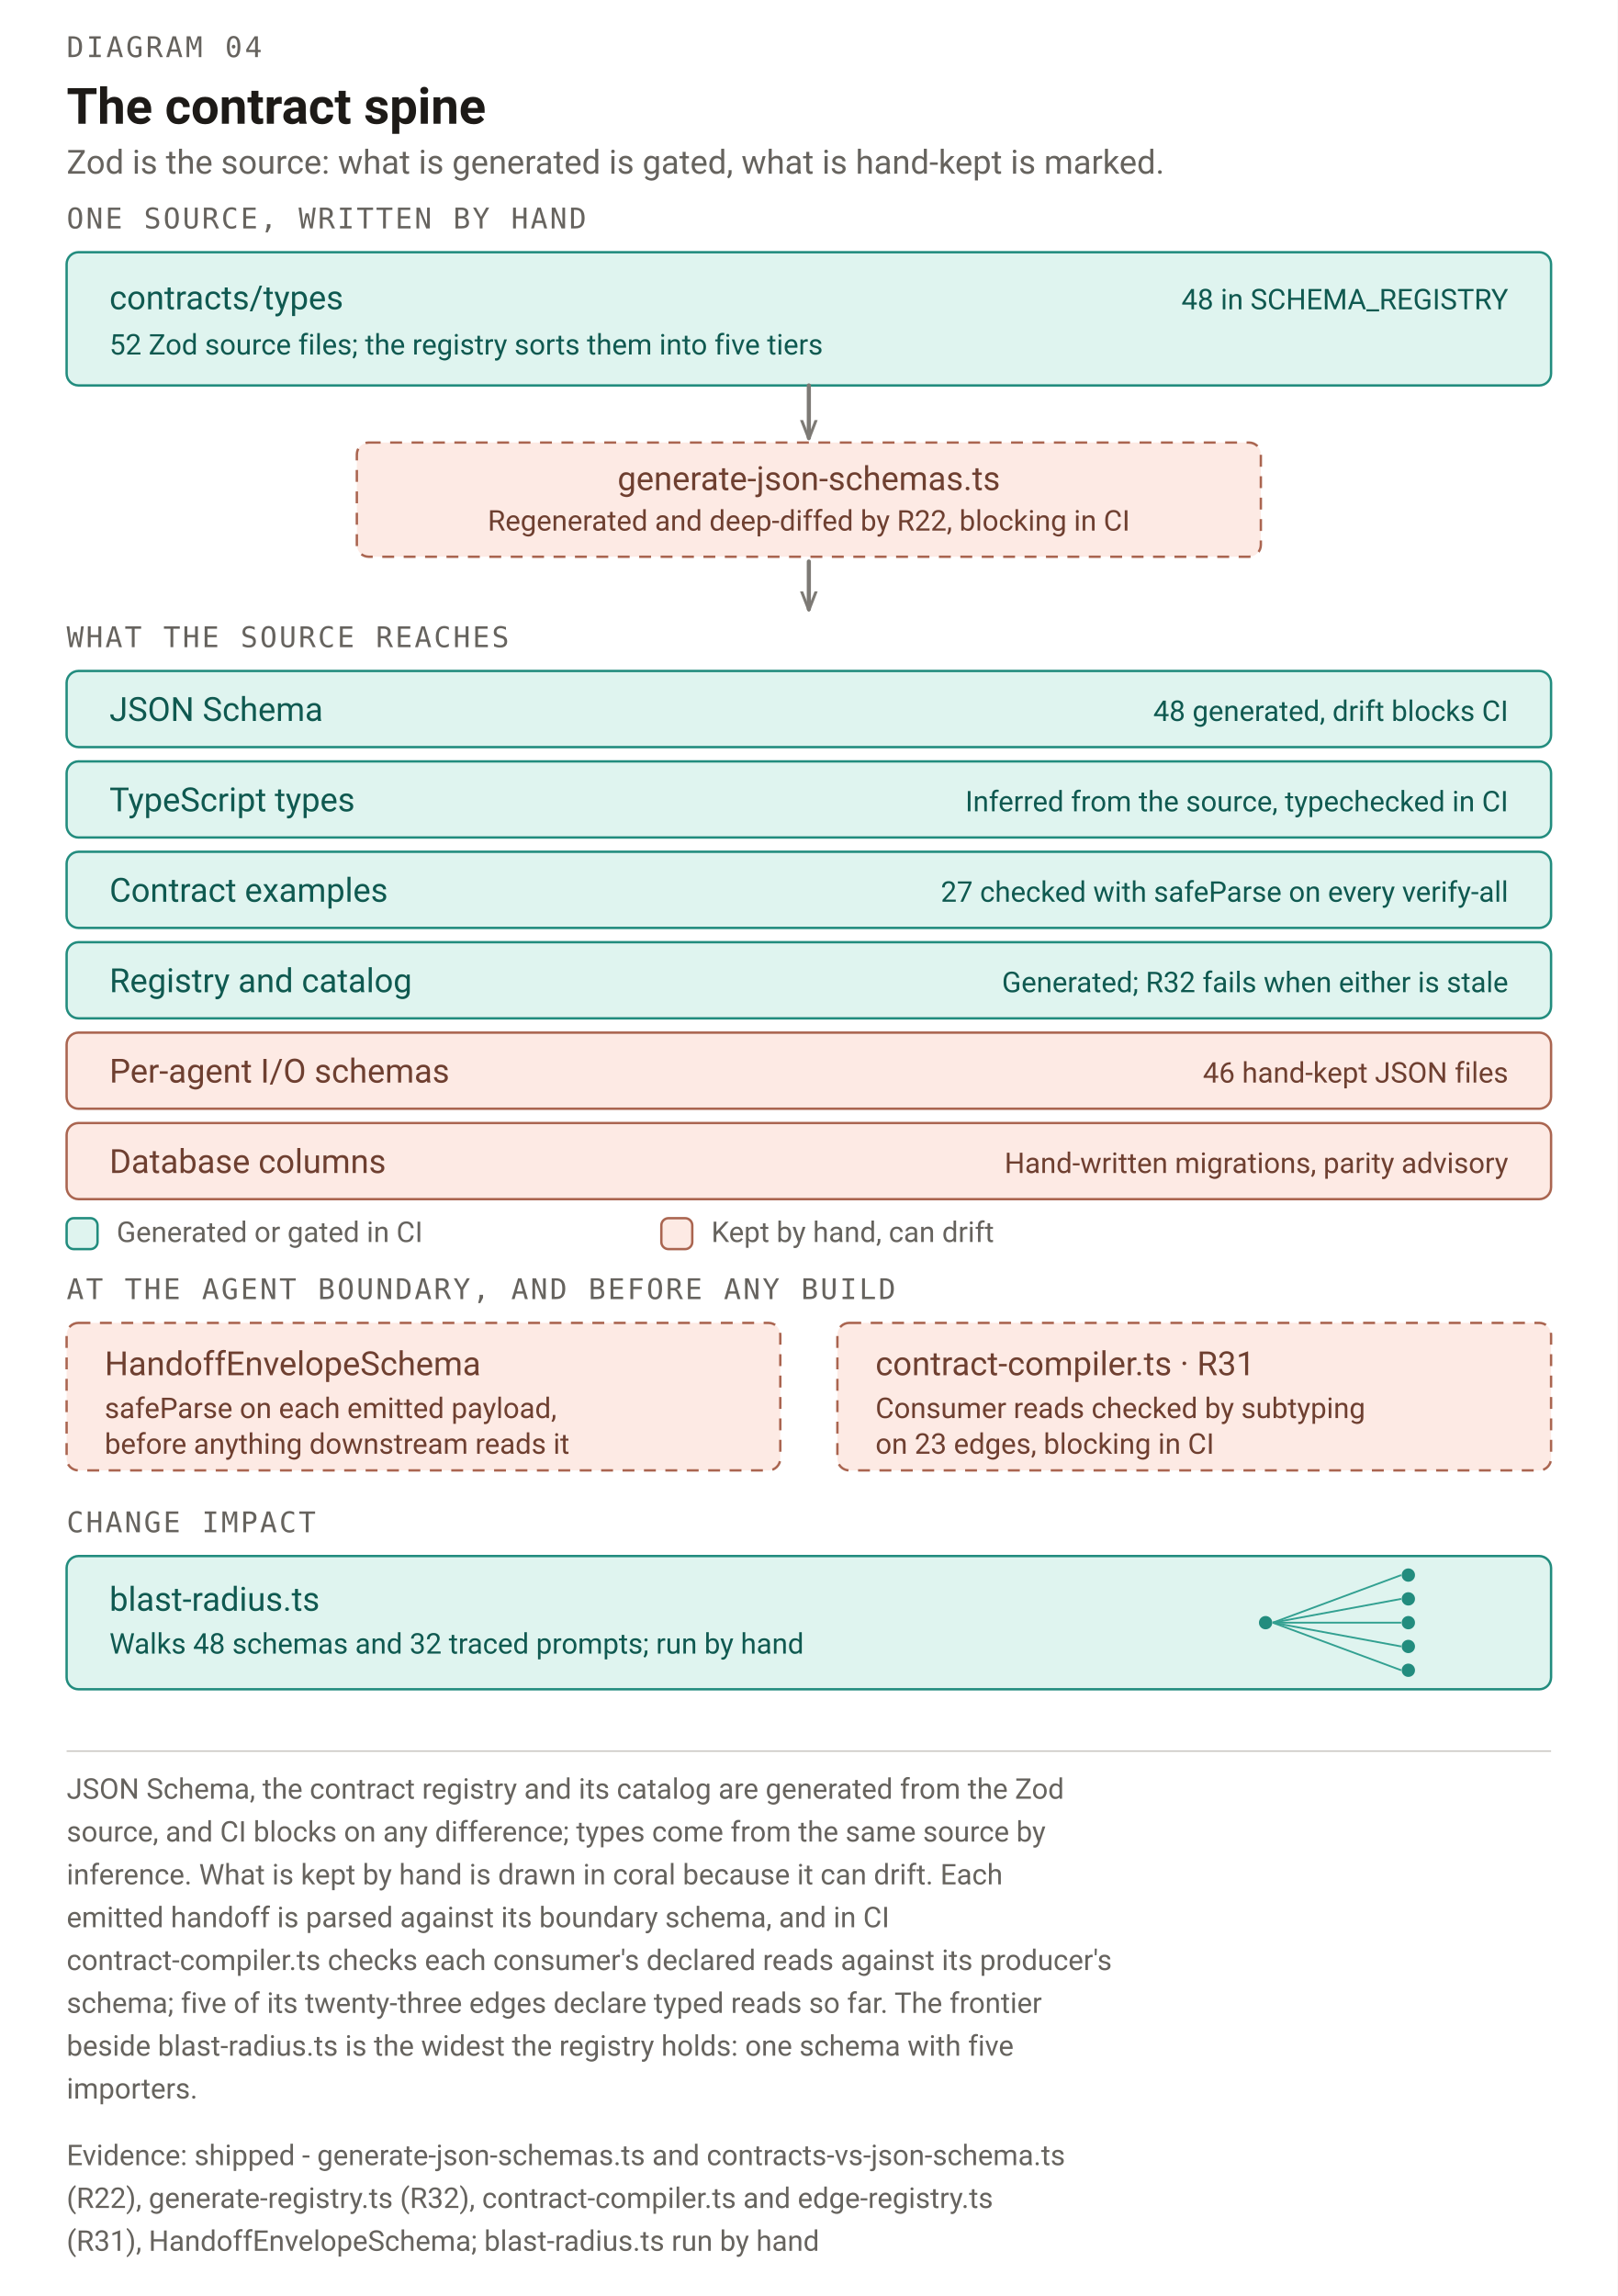
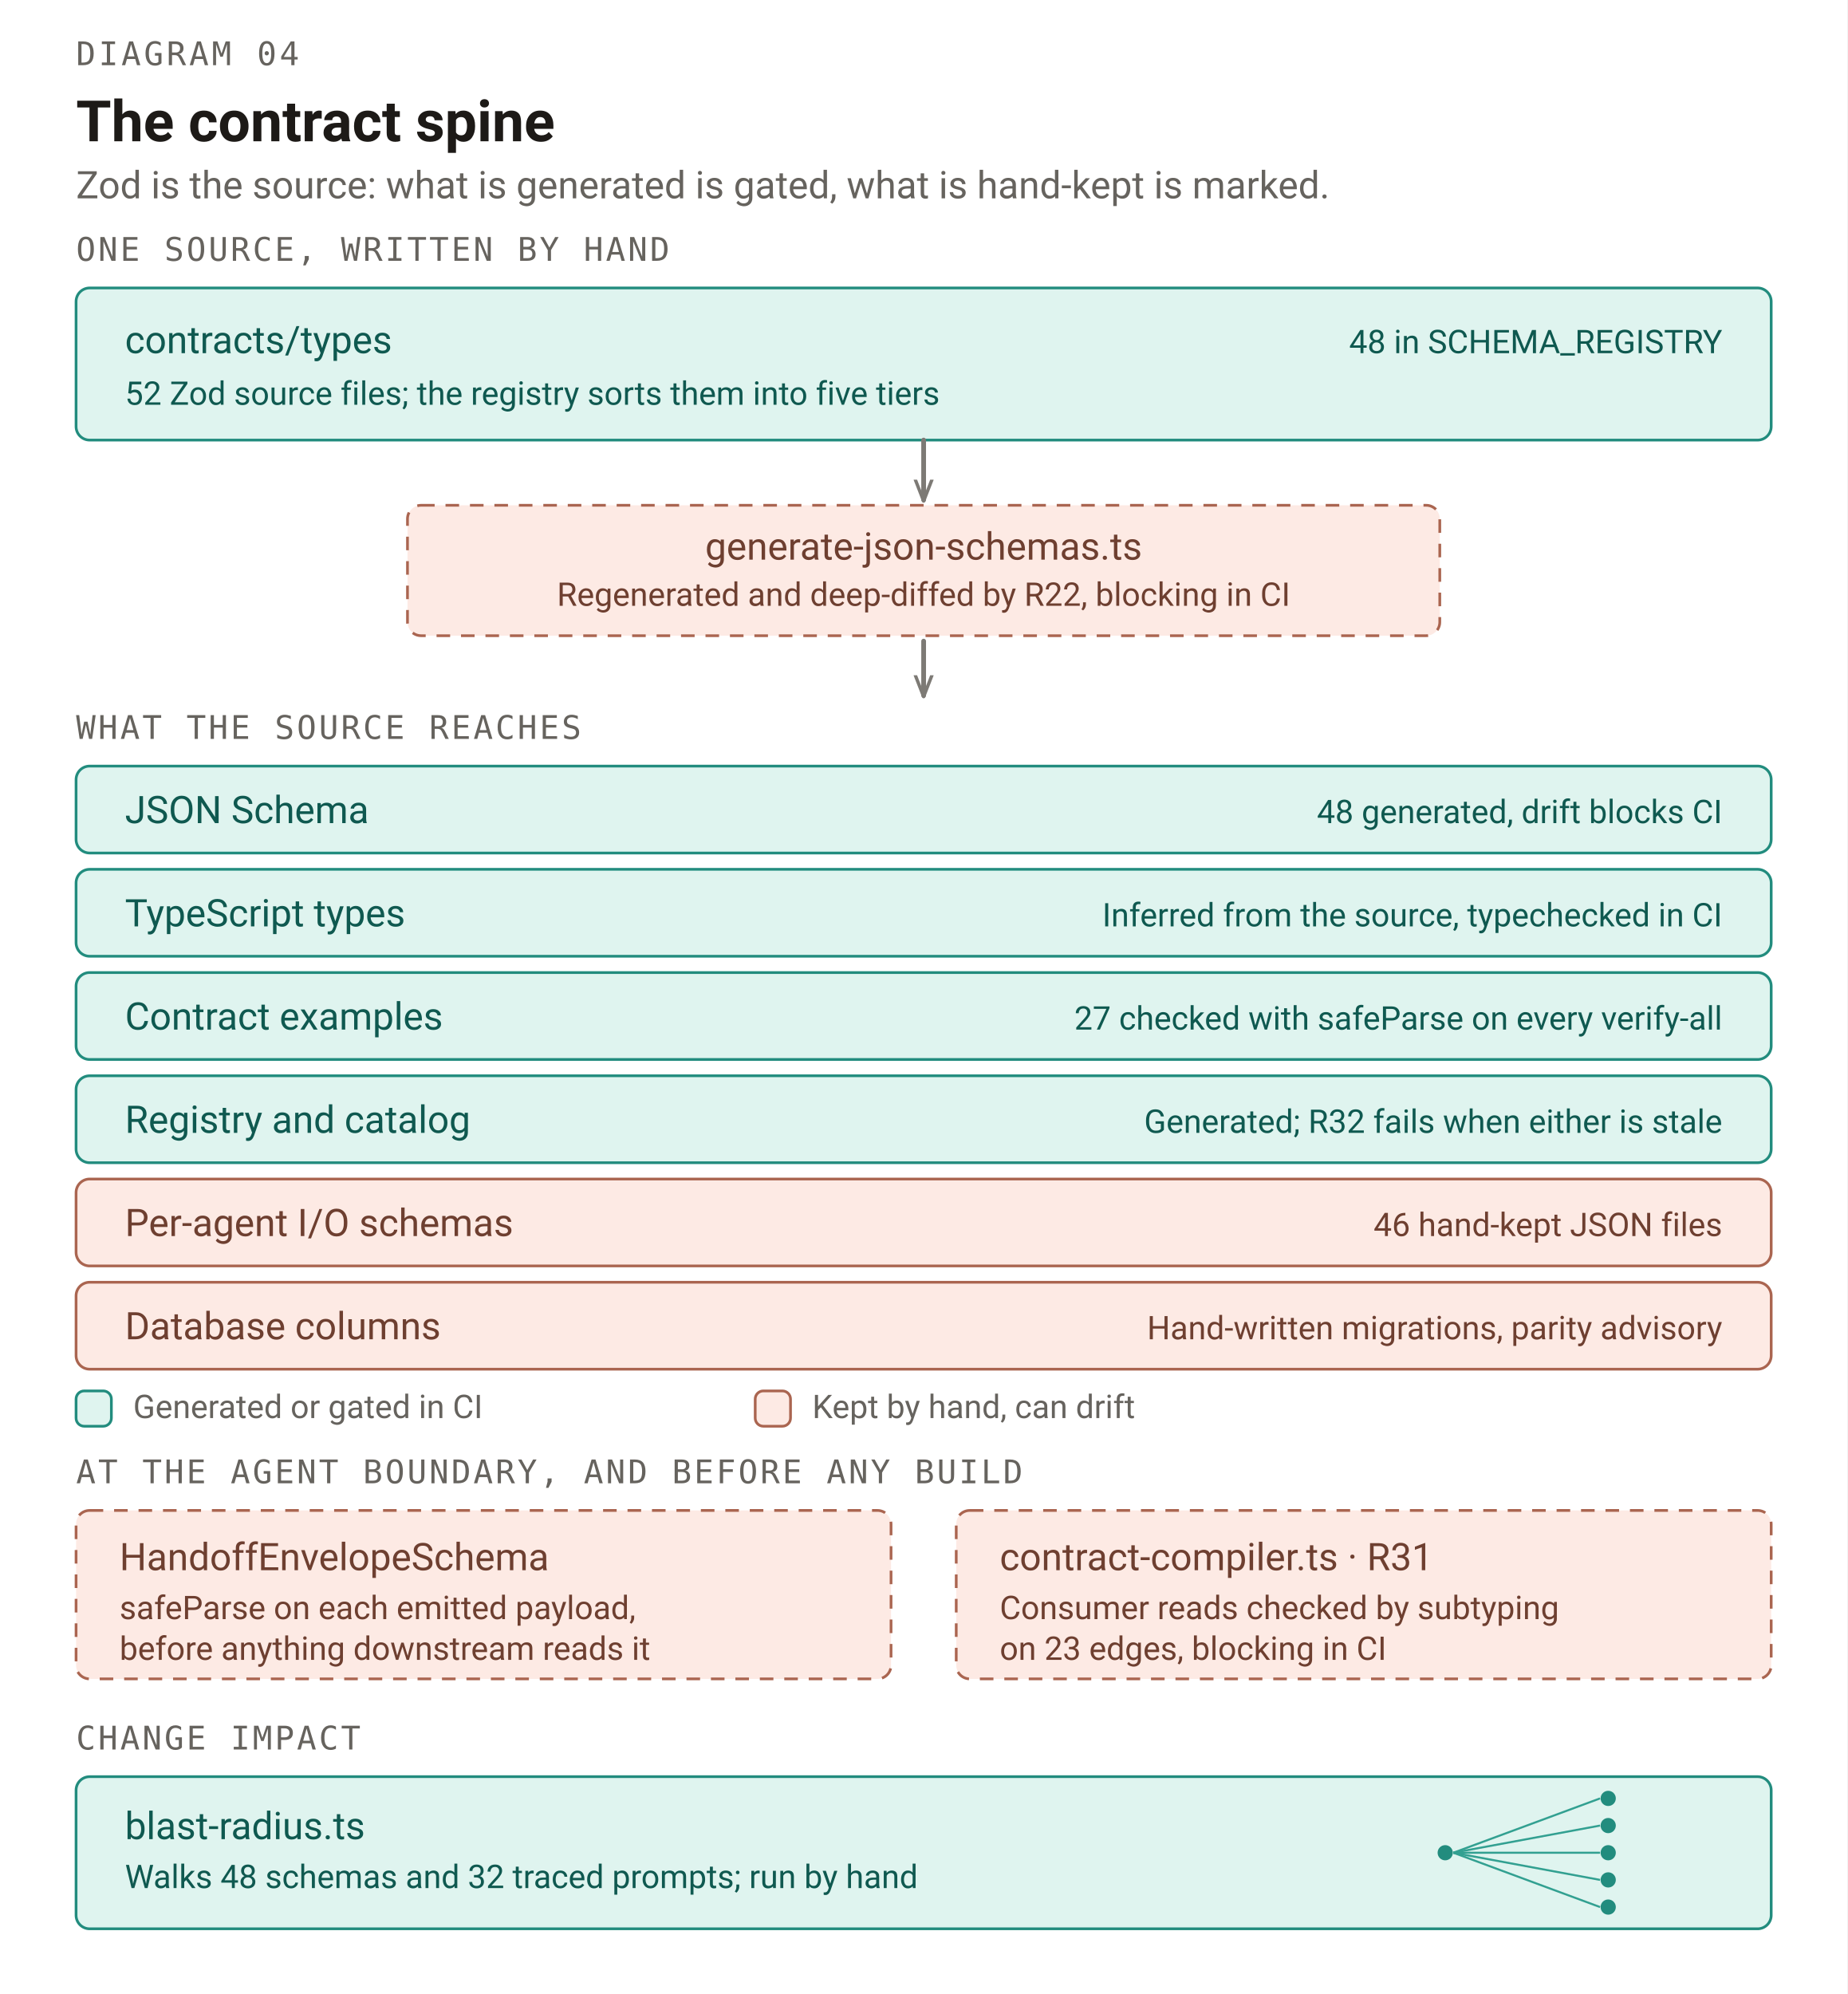
- <svg xmlns="http://www.w3.org/2000/svg" viewBox="0 0 680 965" width="100%" role="img" aria-label="The contract spine. Zod is the source: what is generated is gated, what is hand-kept is marked.">
+ <svg xmlns="http://www.w3.org/2000/svg" viewBox="0 0 680 734" width="100%" role="img" aria-label="The contract spine. Zod is the source: what is generated is gated, what is hand-kept is marked.">
  <style>text{font-family:system-ui,-apple-system,'Segoe UI',Roboto,'Helvetica Neue',sans-serif}text.mono{font-family:ui-monospace,'SFMono-Regular','Cascadia Mono','Segoe UI Mono','DejaVu Sans Mono','Liberation Mono',monospace}.num{font-variant-numeric:tabular-nums}@media (prefers-color-scheme:dark){.teal-f{fill:#122925;stroke:#61c2b2}.teal-o{stroke:#61c2b2}.teal-t{fill:#bee8e0}.teal-m{fill:#61c2b2}.teal-h{stroke:#32a091}.purple-f{fill:#242232;stroke:#ada4e6}.purple-o{stroke:#ada4e6}.purple-t{fill:#dddafb}.purple-m{fill:#ada4e6}.purple-h{stroke:#8b81c5}.coral-f{fill:#311f19;stroke:#e39982}.coral-o{stroke:#e39982}.coral-t{fill:#fad5c9}.coral-m{fill:#e39982}.coral-h{stroke:#c0765f}.gray-f{fill:#262421;stroke:#b1ada8}.gray-o{stroke:#b1ada8}.gray-t{fill:#e1ddd8}.gray-m{fill:#b1ada8}.gray-h{stroke:#8f8b87}.surface{fill:#0d0b08}.ink{fill:#ebe7e2}.mute{fill:#dbd7d2}.rule{stroke:#5b5753}}[data-theme=dark] .teal-f{fill:#122925;stroke:#61c2b2}[data-theme=dark] .teal-o{stroke:#61c2b2}[data-theme=dark] .teal-t{fill:#bee8e0}[data-theme=dark] .teal-m{fill:#61c2b2}[data-theme=dark] .teal-h{stroke:#32a091}[data-theme=dark] .purple-f{fill:#242232;stroke:#ada4e6}[data-theme=dark] .purple-o{stroke:#ada4e6}[data-theme=dark] .purple-t{fill:#dddafb}[data-theme=dark] .purple-m{fill:#ada4e6}[data-theme=dark] .purple-h{stroke:#8b81c5}[data-theme=dark] .coral-f{fill:#311f19;stroke:#e39982}[data-theme=dark] .coral-o{stroke:#e39982}[data-theme=dark] .coral-t{fill:#fad5c9}[data-theme=dark] .coral-m{fill:#e39982}[data-theme=dark] .coral-h{stroke:#c0765f}[data-theme=dark] .gray-f{fill:#262421;stroke:#b1ada8}[data-theme=dark] .gray-o{stroke:#b1ada8}[data-theme=dark] .gray-t{fill:#e1ddd8}[data-theme=dark] .gray-m{fill:#b1ada8}[data-theme=dark] .gray-h{stroke:#8f8b87}[data-theme=dark] .surface{fill:#0d0b08}[data-theme=dark] .ink{fill:#ebe7e2}[data-theme=dark] .mute{fill:#dbd7d2}[data-theme=dark] .rule{stroke:#5b5753}[data-theme=light] .teal-f{fill:#dff4ef;stroke:#228c7e}[data-theme=light] .teal-o{stroke:#228c7e}[data-theme=light] .teal-t{fill:#0f5950}[data-theme=light] .teal-m{fill:#228c7e}[data-theme=light] .teal-h{stroke:#32a091}[data-theme=light] .purple-f{fill:#eeecfd;stroke:#7a70af}[data-theme=light] .purple-o{stroke:#7a70af}[data-theme=light] .purple-t{fill:#4d4671}[data-theme=light] .purple-m{fill:#7a70af}[data-theme=light] .purple-h{stroke:#8b81c5}[data-theme=light] .coral-f{fill:#fdeae4;stroke:#aa6550}[data-theme=light] .coral-o{stroke:#aa6550}[data-theme=light] .coral-t{fill:#6e3f30}[data-theme=light] .coral-m{fill:#aa6550}[data-theme=light] .coral-h{stroke:#c0765f}[data-theme=light] .gray-f{fill:#f2eee9;stroke:#7d7a75}[data-theme=light] .gray-o{stroke:#7d7a75}[data-theme=light] .gray-t{fill:#504c48}[data-theme=light] .gray-m{fill:#7d7a75}[data-theme=light] .gray-h{stroke:#8f8b87}[data-theme=light] .surface{fill:#ffffff}[data-theme=light] .ink{fill:#1d1a17}[data-theme=light] .mute{fill:#66635e}[data-theme=light] .rule{stroke:#c1bdb8}</style>
  <defs>
    <marker id="ar-teal" viewBox="0 0 10 10" refX="8.5" refY="5" markerWidth="5" markerHeight="5" orient="auto-start-reverse">
      <path d="M0,1.5 L9,5 L0,8.5" fill="none" stroke="#228c7e" stroke-width="1.4" stroke-linecap="round" stroke-linejoin="round" class="teal-o" />
    </marker>
    <marker id="ar-purple" viewBox="0 0 10 10" refX="8.5" refY="5" markerWidth="5" markerHeight="5" orient="auto-start-reverse">
      <path d="M0,1.5 L9,5 L0,8.5" fill="none" stroke="#7a70af" stroke-width="1.4" stroke-linecap="round" stroke-linejoin="round" class="purple-o" />
    </marker>
    <marker id="ar-coral" viewBox="0 0 10 10" refX="8.5" refY="5" markerWidth="5" markerHeight="5" orient="auto-start-reverse">
      <path d="M0,1.5 L9,5 L0,8.5" fill="none" stroke="#aa6550" stroke-width="1.4" stroke-linecap="round" stroke-linejoin="round" class="coral-o" />
    </marker>
    <marker id="ar-gray" viewBox="0 0 10 10" refX="8.5" refY="5" markerWidth="5" markerHeight="5" orient="auto-start-reverse">
      <path d="M0,1.5 L9,5 L0,8.5" fill="none" stroke="#7d7a75" stroke-width="1.4" stroke-linecap="round" stroke-linejoin="round" class="gray-o" />
    </marker>
  </defs>
-   <rect x="0" y="0" width="680" height="965" fill="#ffffff" class="surface" />
+   <rect x="0" y="0" width="680" height="734" fill="#ffffff" class="surface" />
  <text x="28" y="24" font-size="12" fill="#66635e" letter-spacing="1.1" class="mute mono">DIAGRAM 04</text>
  <text x="28" y="52" font-size="21" fill="#1d1a17" font-weight="600" class="ink">The contract spine</text>
  <text x="28" y="73" font-size="14" fill="#66635e" class="mute">Zod is the source: what is generated is gated, what is hand-kept is marked.</text>
  <text x="28" y="96" font-size="12" fill="#66635e" font-weight="500" letter-spacing="0.9" class="mute mono">ONE SOURCE, WRITTEN BY HAND</text>
  <rect x="28" y="106" width="624" height="56" rx="5" fill="#dff4ef" stroke="#228c7e" stroke-width="1.0" class="teal-f" />
  <text x="46" y="130" font-size="14" fill="#0f5950" class="teal-t">contracts/types</text>
  <text x="46" y="149" font-size="12" fill="#0f5950" class="teal-t">52 Zod source files; the registry sorts them into five tiers</text>
  <text x="634" y="130" font-size="12" fill="#0f5950" text-anchor="end" class="teal-t">48 in SCHEMA_REGISTRY</text>
  <line x1="340" y1="162" x2="340" y2="184" stroke="#7d7a75" stroke-width="1.75" stroke-linecap="round" marker-end="url(#ar-gray)" class="gray-o" />
  <rect x="150" y="186" width="380" height="48" rx="5" fill="#fdeae4" stroke="#aa6550" stroke-width="1.0" stroke-dasharray="5 4" class="coral-f" />
  <text x="340" y="206" font-size="14" fill="#6e3f30" text-anchor="middle" class="coral-t">generate-json-schemas.ts</text>
  <text x="340" y="223" font-size="12" fill="#6e3f30" text-anchor="middle" class="coral-t">Regenerated and deep-diffed by R22, blocking in CI</text>
  <line x1="340" y1="236" x2="340" y2="256" stroke="#7d7a75" stroke-width="1.75" stroke-linecap="round" marker-end="url(#ar-gray)" class="gray-o" />
  <text x="28" y="272" font-size="12" fill="#66635e" font-weight="500" letter-spacing="0.9" class="mute mono">WHAT THE SOURCE REACHES</text>
  <rect x="28" y="282" width="624" height="32" rx="5" fill="#dff4ef" stroke="#228c7e" stroke-width="1.0" class="teal-f" />
  <text x="46" y="303" font-size="14" fill="#0f5950" class="teal-t">JSON Schema</text>
  <text x="634" y="303" font-size="12" fill="#0f5950" text-anchor="end" class="teal-t">48 generated, drift blocks CI</text>
  <rect x="28" y="320" width="624" height="32" rx="5" fill="#dff4ef" stroke="#228c7e" stroke-width="1.0" class="teal-f" />
  <text x="46" y="341" font-size="14" fill="#0f5950" class="teal-t">TypeScript types</text>
  <text x="634" y="341" font-size="12" fill="#0f5950" text-anchor="end" class="teal-t">Inferred from the source, typechecked in CI</text>
  <rect x="28" y="358" width="624" height="32" rx="5" fill="#dff4ef" stroke="#228c7e" stroke-width="1.0" class="teal-f" />
  <text x="46" y="379" font-size="14" fill="#0f5950" class="teal-t">Contract examples</text>
  <text x="634" y="379" font-size="12" fill="#0f5950" text-anchor="end" class="teal-t">27 checked with safeParse on every verify-all</text>
  <rect x="28" y="396" width="624" height="32" rx="5" fill="#dff4ef" stroke="#228c7e" stroke-width="1.0" class="teal-f" />
  <text x="46" y="417" font-size="14" fill="#0f5950" class="teal-t">Registry and catalog</text>
  <text x="634" y="417" font-size="12" fill="#0f5950" text-anchor="end" class="teal-t">Generated; R32 fails when either is stale</text>
  <rect x="28" y="434" width="624" height="32" rx="5" fill="#fdeae4" stroke="#aa6550" stroke-width="1.0" class="coral-f" />
  <text x="46" y="455" font-size="14" fill="#6e3f30" class="coral-t">Per-agent I/O schemas</text>
  <text x="634" y="455" font-size="12" fill="#6e3f30" text-anchor="end" class="coral-t">46 hand-kept JSON files</text>
  <rect x="28" y="472" width="624" height="32" rx="5" fill="#fdeae4" stroke="#aa6550" stroke-width="1.0" class="coral-f" />
  <text x="46" y="493" font-size="14" fill="#6e3f30" class="coral-t">Database columns</text>
  <text x="634" y="493" font-size="12" fill="#6e3f30" text-anchor="end" class="coral-t">Hand-written migrations, parity advisory</text>
  <rect x="28" y="512" width="13" height="13" rx="3" fill="#dff4ef" stroke="#228c7e" stroke-width="1.0" class="teal-f" />
  <text x="49" y="522" font-size="12" fill="#66635e" class="mute">Generated or gated in CI</text>
  <rect x="278" y="512" width="13" height="13" rx="3" fill="#fdeae4" stroke="#aa6550" stroke-width="1.0" class="coral-f" />
  <text x="299" y="522" font-size="12" fill="#66635e" class="mute">Kept by hand, can drift</text>
  <text x="28" y="546" font-size="12" fill="#66635e" font-weight="500" letter-spacing="0.9" class="mute mono">AT THE AGENT BOUNDARY, AND BEFORE ANY BUILD</text>
  <rect x="28" y="556" width="300" height="62" rx="5" fill="#fdeae4" stroke="#aa6550" stroke-width="1.0" stroke-dasharray="5 4" class="coral-f" />
  <text x="44" y="578" font-size="14" fill="#6e3f30" class="coral-t">HandoffEnvelopeSchema</text>
  <text x="44" y="596" font-size="12" fill="#6e3f30" class="coral-t">safeParse on each emitted payload,</text>
  <text x="44" y="611" font-size="12" fill="#6e3f30" class="coral-t">before anything downstream reads it</text>
  <rect x="352" y="556" width="300" height="62" rx="5" fill="#fdeae4" stroke="#aa6550" stroke-width="1.0" stroke-dasharray="5 4" class="coral-f" />
  <text x="368" y="578" font-size="14" fill="#6e3f30" class="coral-t">contract-compiler.ts · R31</text>
  <text x="368" y="596" font-size="12" fill="#6e3f30" class="coral-t">Consumer reads checked by subtyping</text>
  <text x="368" y="611" font-size="12" fill="#6e3f30" class="coral-t">on 23 edges, blocking in CI</text>
  <text x="28" y="644" font-size="12" fill="#66635e" font-weight="500" letter-spacing="0.9" class="mute mono">CHANGE IMPACT</text>
  <rect x="28" y="654" width="624" height="56" rx="5" fill="#dff4ef" stroke="#228c7e" stroke-width="1.0" class="teal-f" />
  <text x="46" y="677" font-size="14" fill="#0f5950" class="teal-t">blast-radius.ts</text>
  <text x="46" y="695" font-size="12" fill="#0f5950" class="teal-t">Walks 48 schemas and 32 traced prompts; run by hand</text>
  <line x1="535" y1="682" x2="589" y2="662" stroke="#32a091" stroke-width="0.75" class="teal-h" />
  <circle cx="592" cy="662" r="2.8" fill="#228c7e" class="teal-m" />
  <line x1="535" y1="682" x2="589" y2="672" stroke="#32a091" stroke-width="0.75" class="teal-h" />
  <circle cx="592" cy="672" r="2.8" fill="#228c7e" class="teal-m" />
  <line x1="535" y1="682" x2="589" y2="682" stroke="#32a091" stroke-width="0.75" class="teal-h" />
  <circle cx="592" cy="682" r="2.8" fill="#228c7e" class="teal-m" />
  <line x1="535" y1="682" x2="589" y2="692" stroke="#32a091" stroke-width="0.75" class="teal-h" />
  <circle cx="592" cy="692" r="2.8" fill="#228c7e" class="teal-m" />
  <line x1="535" y1="682" x2="589" y2="702" stroke="#32a091" stroke-width="0.75" class="teal-h" />
  <circle cx="592" cy="702" r="2.8" fill="#228c7e" class="teal-m" />
  <circle cx="532" cy="682" r="2.8" fill="#228c7e" class="teal-m" />
-   <line x1="28" y1="736" x2="652" y2="736" stroke="#c1bdb8" stroke-width="0.5" class="rule" />
-   <text x="28" y="756" font-size="12" fill="#66635e" class="mute">JSON Schema, the contract registry and its catalog are generated from the Zod</text>
-   <text x="28" y="774" font-size="12" fill="#66635e" class="mute">source, and CI blocks on any difference; types come from the same source by</text>
-   <text x="28" y="792" font-size="12" fill="#66635e" class="mute">inference. What is kept by hand is drawn in coral because it can drift. Each</text>
-   <text x="28" y="810" font-size="12" fill="#66635e" class="mute">emitted handoff is parsed against its boundary schema, and in CI</text>
-   <text x="28" y="828" font-size="12" fill="#66635e" class="mute">contract-compiler.ts checks each consumer's declared reads against its producer's</text>
-   <text x="28" y="846" font-size="12" fill="#66635e" class="mute">schema; five of its twenty-three edges declare typed reads so far. The frontier</text>
-   <text x="28" y="864" font-size="12" fill="#66635e" class="mute">beside blast-radius.ts is the widest the registry holds: one schema with five</text>
-   <text x="28" y="882" font-size="12" fill="#66635e" class="mute">importers.</text>
-   <text x="28" y="910" font-size="12" fill="#66635e" class="mute">Evidence: shipped - generate-json-schemas.ts and contracts-vs-json-schema.ts</text>
-   <text x="28" y="928" font-size="12" fill="#66635e" class="mute">(R22), generate-registry.ts (R32), contract-compiler.ts and edge-registry.ts</text>
-   <text x="28" y="946" font-size="12" fill="#66635e" class="mute">(R31), HandoffEnvelopeSchema; blast-radius.ts run by hand</text>
</svg>
